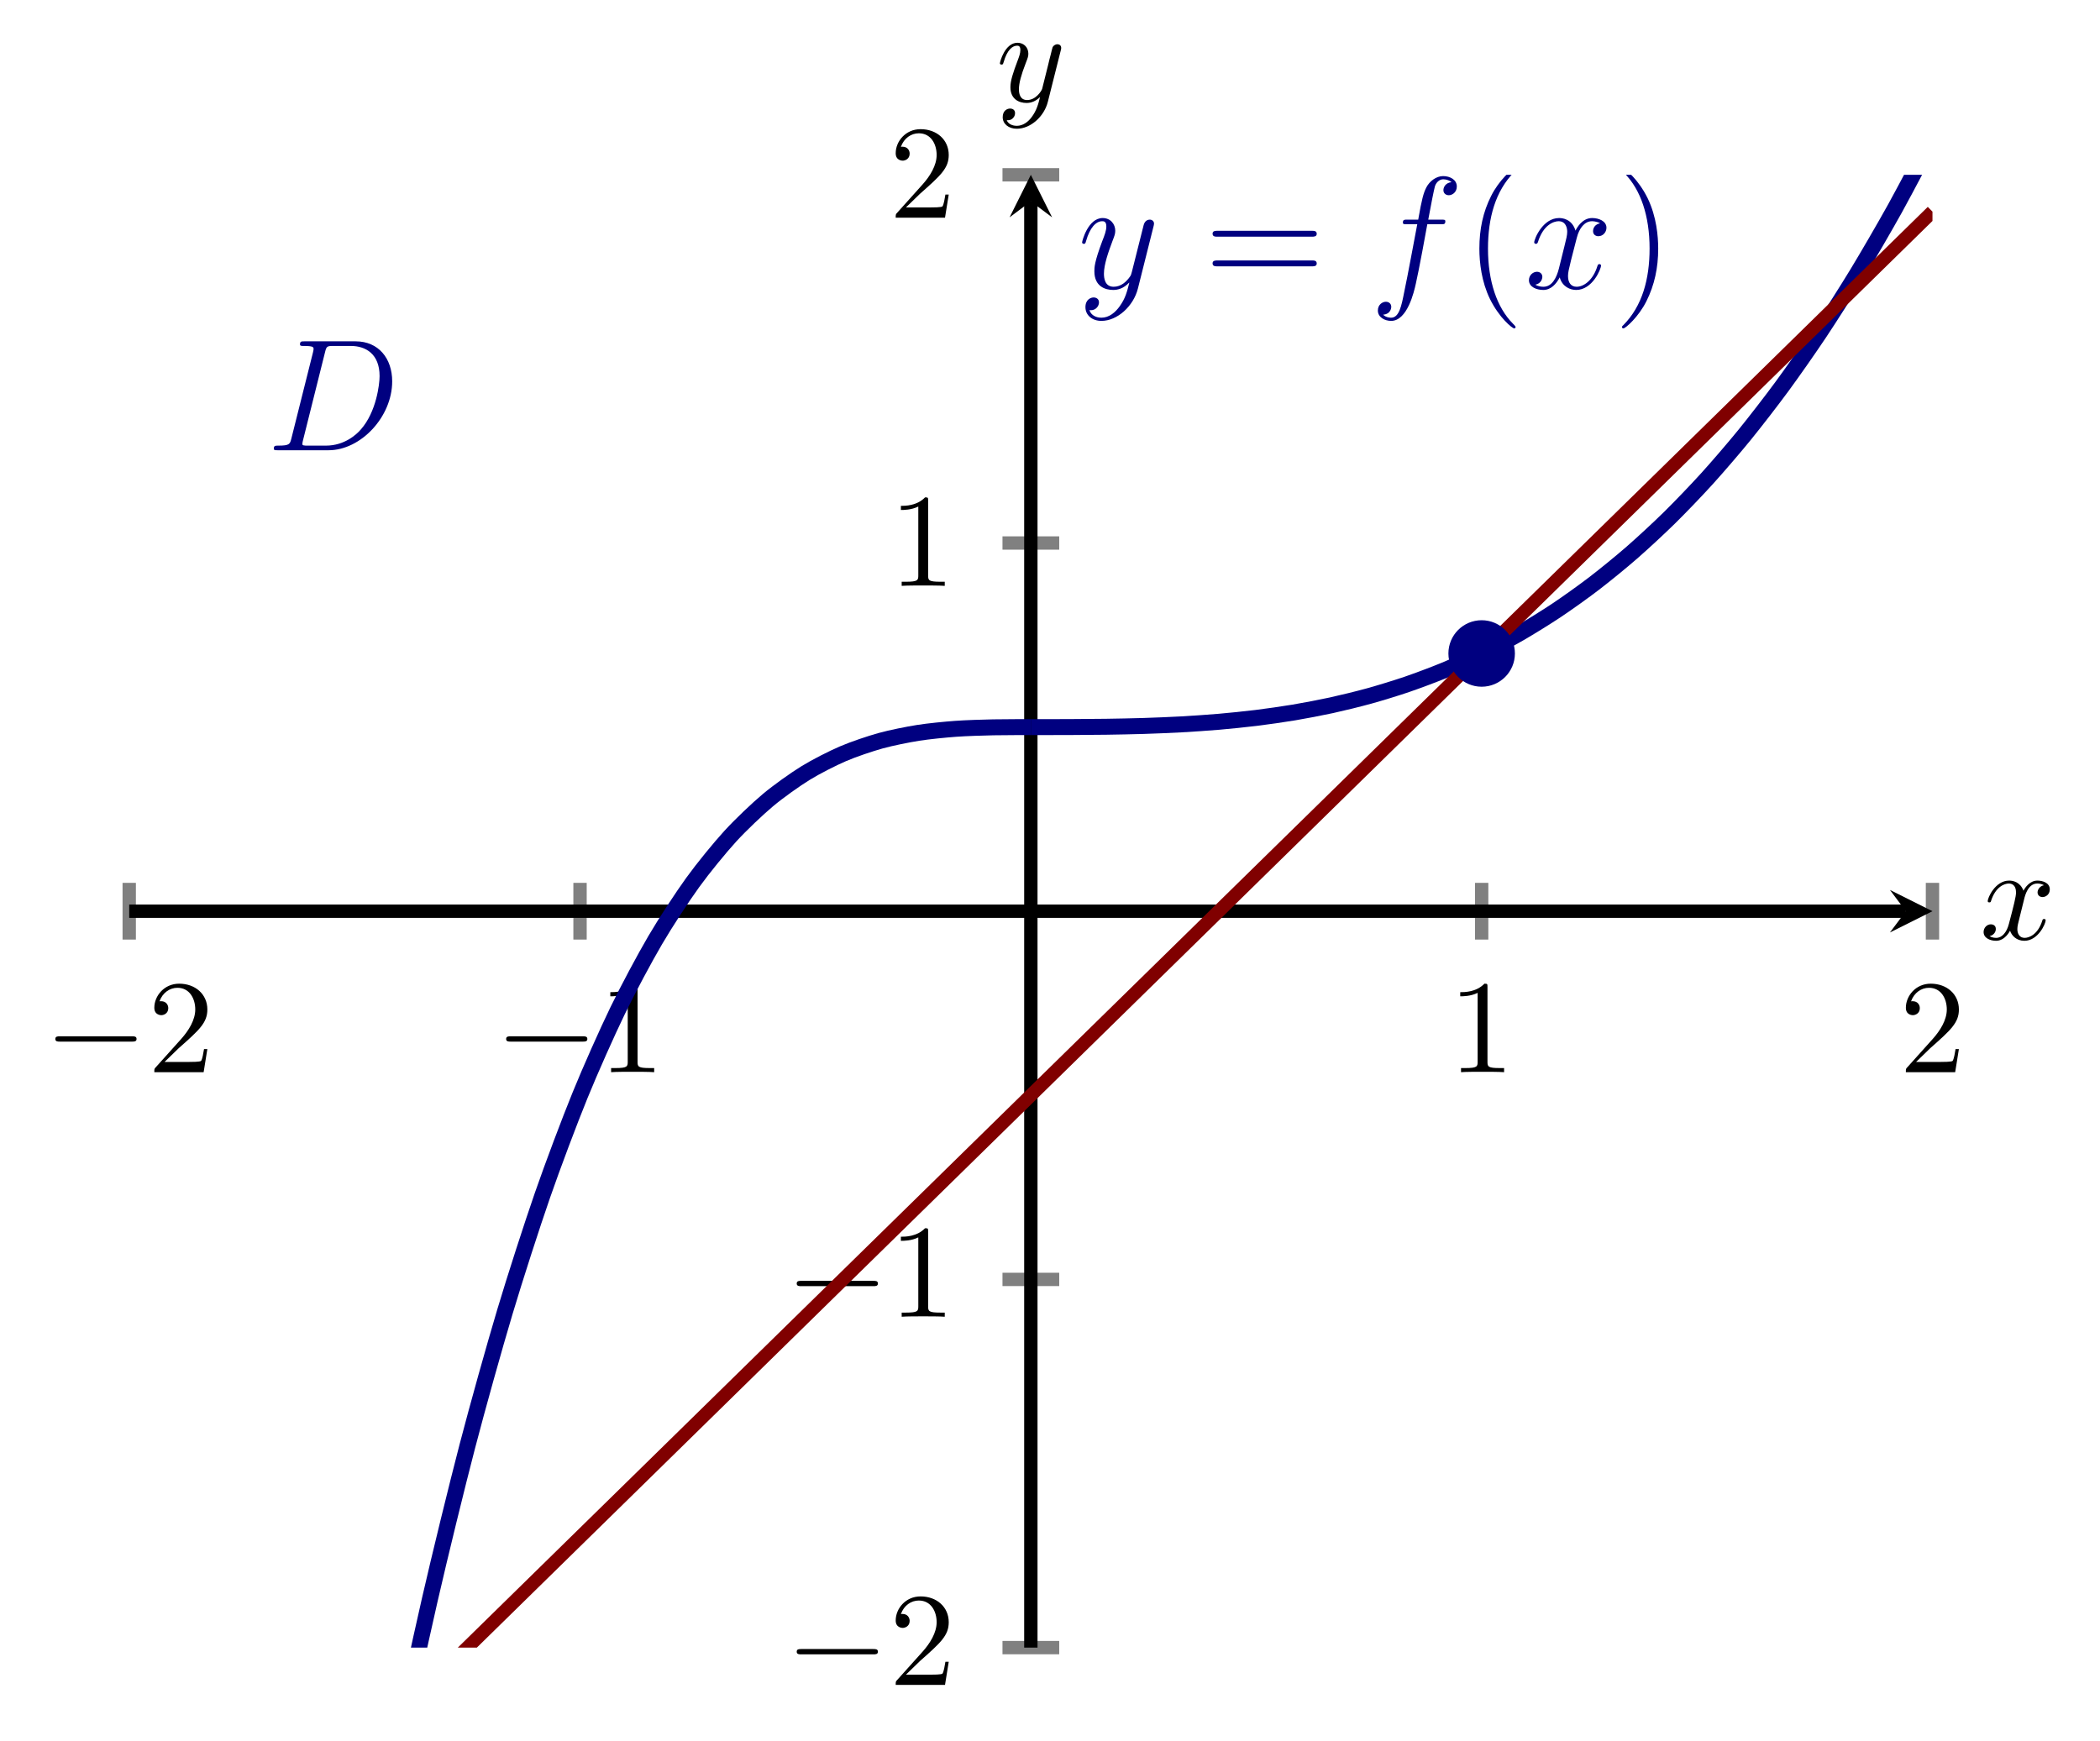
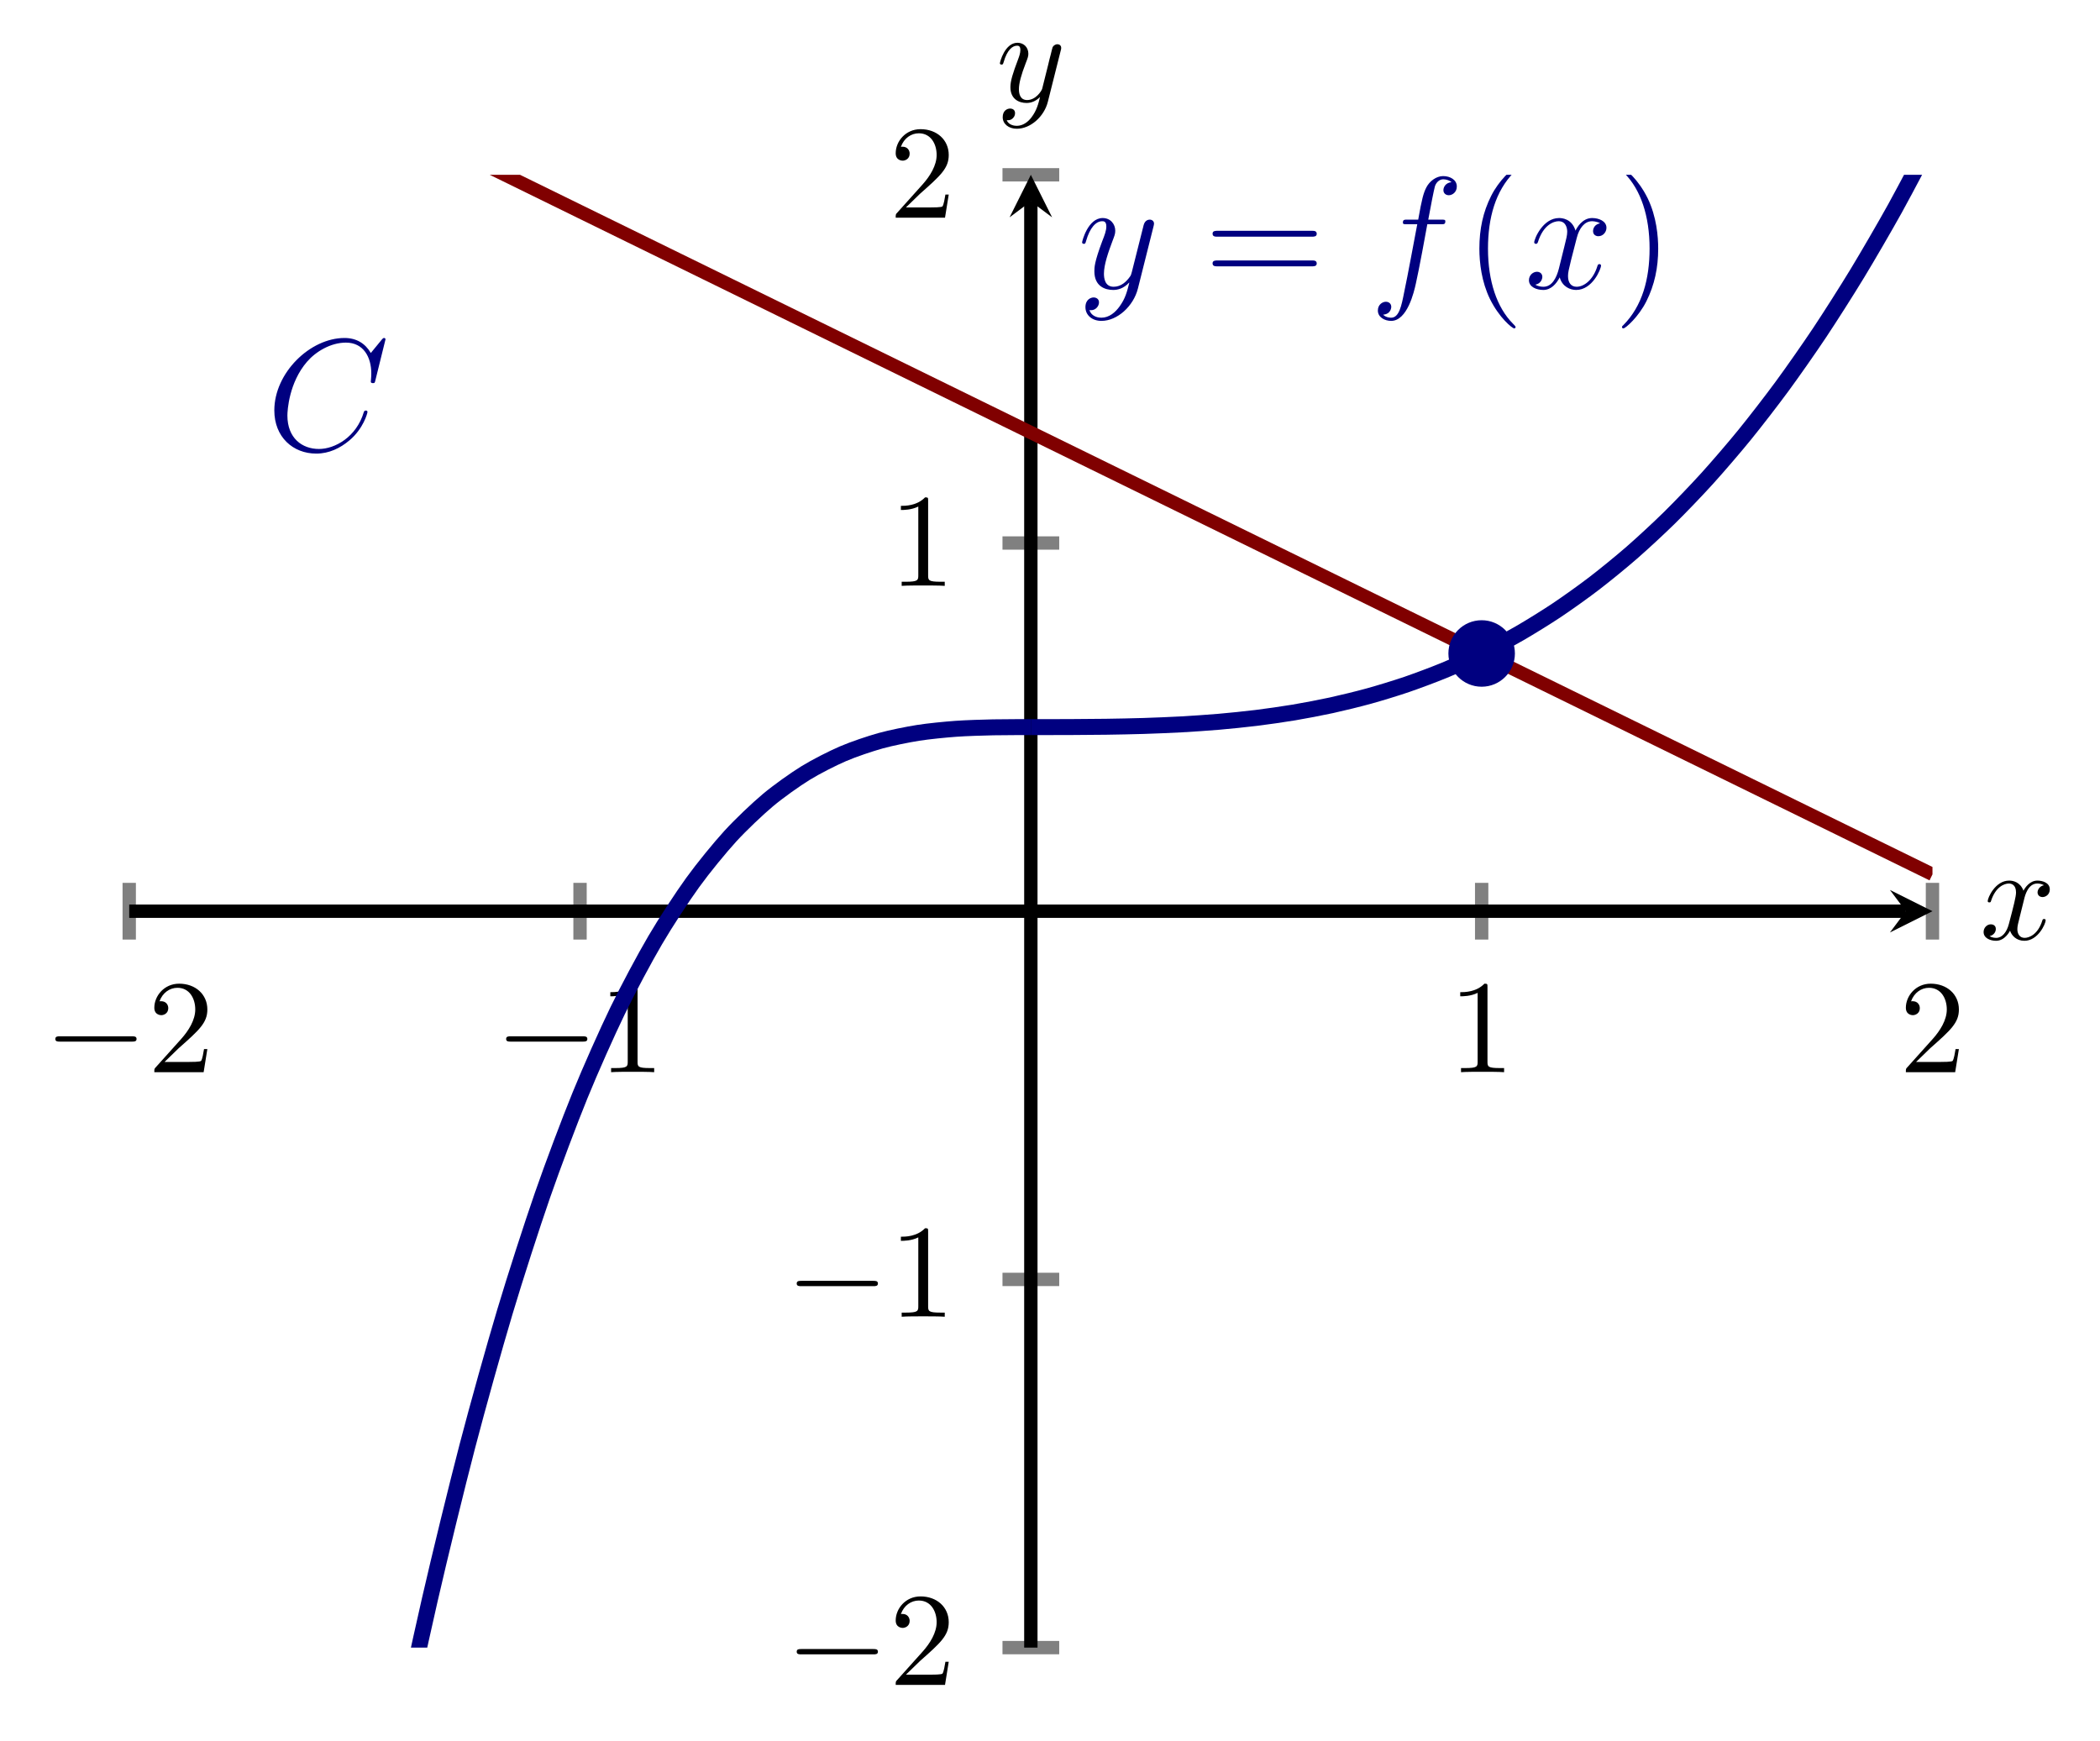
<svg xmlns="http://www.w3.org/2000/svg" xmlns:xlink="http://www.w3.org/1999/xlink" version="1.1" width="157.407pt" height="130.468pt" viewBox="0 0 157.407 130.468">
  <path transform="matrix(1,0,0,-1,9.686,275.341)" stroke-width="1" stroke-linecap="butt" stroke-miterlimit="10" stroke-linejoin="miter" fill="none" stroke="#808080" d="M 0 204.902 L 0 209.154 M 33.791 204.902 L 33.791 209.154 M 101.373 204.902 L 101.373 209.154 M 135.164 204.902 L 135.164 209.154 " />
  <path transform="matrix(1,0,0,-1,9.686,275.341)" stroke-width="1" stroke-linecap="butt" stroke-miterlimit="10" stroke-linejoin="miter" fill="none" stroke="#808080" d="M 65.456 151.821 L 69.708 151.821 M 65.456 179.424 L 69.708 179.424 M 65.456 234.632 L 69.708 234.632 M 65.456 262.236 L 69.708 262.236 " />
  <path transform="matrix(1,0,0,-1,9.686,275.341)" stroke-width="1" stroke-linecap="butt" stroke-miterlimit="10" stroke-linejoin="miter" fill="none" stroke="#000000" d="M 0 207.028 L 133.171 207.028 " />
  <path transform="matrix(1,0,0,-1,142.8573,68.31287)" d="M 1.993 0 L -1.196 1.594 L 0 0 L -1.196 -1.594 " />
  <path transform="matrix(1,0,0,-1,9.686,275.341)" stroke-width="1" stroke-linecap="butt" stroke-miterlimit="10" stroke-linejoin="miter" fill="none" stroke="#000000" d="M 67.582 151.821 L 67.582 260.243 " />
  <path transform="matrix(0,-1,-1,-0,77.26791,15.09787)" d="M 1.993 0 L -1.196 1.594 L 0 0 L -1.196 -1.594 " />
  <symbol id="font_0_1">
    <path d="M .576 0 C .593 0 .611 0 .611 .02 C .611 .04 .593 .04 .576 .04 L .035 .04 C .018 .04 0 .04 0 .02 C 0 0 .018 0 .035 0 L .576 0 Z " />
  </symbol>
  <use xlink:href="#font_0_1" transform="matrix(9.9626,0,0,-9.9626,4.147896,78.0896)" />
  <symbol id="font_1_2">
    <path d="M .077 .077 L .183 .18 C .339 .318 .399 .372 .399 .472 C .399 .586 .309 .666 .187 .666 C .074 .666 0 .574 0 .485 C 0 .429 .05 .429 .053 .429 C .07 .429 .105 .441 .105 .482 C .105 .508 .087 .534 .052 .534 C .044 .534 .042 .534 .039 .533 C .062 .598 .116 .635 .174 .635 C .265 .635 .308 .554 .308 .472 C .308 .392 .258 .313 .203 .251 L .011 .037 C 0 .026 0 .024 0 0 L .371 0 L .399 .174 L .374 .174 C .369 .144 .362 .1 .352 .085 C .345 .077 .279 .077 .257 .077 L .077 .077 Z " />
  </symbol>
  <use xlink:href="#font_1_2" transform="matrix(9.9626,0,0,-9.9626,11.56713,80.381)" />
  <use xlink:href="#font_0_1" transform="matrix(9.9626,0,0,-9.9626,37.9379,78.0896)" />
  <symbol id="font_1_1">
    <path d="M .205 .64 C .205 .664 .205 .666 .182 .666 C .12 .602 .032 .602 0 .602 L 0 .571 C .02 .571 .079 .571 .131 .597 L .131 .079 C .131 .043 .128 .031 .038 .031 L .006 .031 L .006 0 C .041 .003 .128 .003 .168 .003 C .208 .003 .295 .003 .33 0 L .33 .031 L .298 .031 C .208 .031 .205 .042 .205 .079 L .205 .64 Z " />
  </symbol>
  <use xlink:href="#font_1_1" transform="matrix(9.9626,0,0,-9.9626,45.74668,80.381)" />
  <use xlink:href="#font_1_1" transform="matrix(9.9626,0,0,-9.9626,109.4527,80.381)" />
  <use xlink:href="#font_1_2" transform="matrix(9.9626,0,0,-9.9626,142.8551,80.381)" />
  <use xlink:href="#font_0_1" transform="matrix(9.9626,0,0,-9.9626,59.7179,124.0256)" />
  <use xlink:href="#font_1_2" transform="matrix(9.9626,0,0,-9.9626,67.13813,126.317)" />
  <use xlink:href="#font_0_1" transform="matrix(9.9626,0,0,-9.9626,59.7179,96.42261)" />
  <use xlink:href="#font_1_1" transform="matrix(9.9626,0,0,-9.9626,67.52667,98.71401)" />
  <use xlink:href="#font_1_1" transform="matrix(9.9626,0,0,-9.9626,67.52667,43.92199)" />
  <use xlink:href="#font_1_2" transform="matrix(9.9626,0,0,-9.9626,67.13813,16.319)" />
  <clipPath id="cp2">
    <path transform="matrix(1,0,0,-1,9.686,275.341)" d="M 0 151.821 L 135.164 151.821 L 135.164 262.236 L 0 262.236 Z " />
  </clipPath>
  <g clip-path="url(#cp2)">
    <path transform="matrix(1,0,0,-1,9.686,275.341)" stroke-width="1.196" stroke-linecap="butt" stroke-miterlimit="10" stroke-linejoin="miter" fill="none" stroke="#000080" d="M 0 0 C 0 0 2.034 19.43 2.816 26.469 C 3.597 33.509 4.85 44.294 5.632 50.734 C 6.413 57.175 7.666 67.022 8.448 72.891 C 9.229 78.76 10.482 87.711 11.264 93.034 C 12.045 98.358 13.298 106.456 14.079 111.261 C 14.861 116.067 16.114 123.354 16.895 127.667 C 17.677 131.98 18.93 138.5 19.711 142.347 C 20.493 146.195 21.746 151.99 22.527 155.399 C 23.309 158.807 24.562 163.919 25.343 166.916 C 26.124 169.913 27.378 174.385 28.159 176.996 C 28.94 179.607 30.194 183.482 30.975 185.734 C 31.756 187.986 33.009 191.306 33.791 193.226 C 34.572 195.145 35.825 197.954 36.607 199.568 C 37.388 201.181 38.641 203.521 39.423 204.855 C 40.204 206.19 41.457 208.103 42.239 209.184 C 43.02 210.266 44.273 211.795 45.054 212.651 C 45.836 213.506 47.089 214.695 47.87 215.351 C 48.652 216.007 49.905 216.896 50.686 217.379 C 51.468 217.863 52.721 218.496 53.502 218.833 C 54.284 219.17 55.537 219.59 56.318 219.808 C 57.099 220.025 58.353 220.275 59.134 220.399 C 59.915 220.523 61.168 220.645 61.95 220.702 C 62.731 220.76 63.984 220.796 64.766 220.814 C 65.547 220.832 67.582 220.83 67.582 220.83 " />
    <path transform="matrix(1,0,0,-1,9.686,275.341)" stroke-width="1.196" stroke-linecap="butt" stroke-miterlimit="10" stroke-linejoin="miter" fill="none" stroke="#000080" d="M 67.582 220.83 C 67.582 220.83 69.616 220.83 70.398 220.833 C 71.179 220.837 72.432 220.844 73.214 220.856 C 73.995 220.867 75.248 220.891 76.03 220.916 C 76.811 220.941 78.064 220.991 78.846 221.034 C 79.627 221.078 80.88 221.162 81.661 221.229 C 82.443 221.297 83.696 221.423 84.477 221.52 C 85.259 221.617 86.512 221.795 87.293 221.926 C 88.075 222.057 89.328 222.295 90.109 222.466 C 90.891 222.637 92.144 222.943 92.925 223.159 C 93.706 223.375 94.96 223.758 95.741 224.025 C 96.522 224.292 97.775 224.76 98.557 225.082 C 99.338 225.405 100.591 225.967 101.373 226.351 C 102.154 226.735 103.407 227.399 104.189 227.849 C 104.97 228.299 106.223 229.074 107.005 229.597 C 107.786 230.119 109.039 231.013 109.82 231.613 C 110.602 232.212 111.855 233.234 112.636 233.916 C 113.418 234.598 114.671 235.757 115.452 236.526 C 116.234 237.296 117.487 238.6 118.268 239.462 C 119.05 240.325 120.303 241.782 121.084 242.743 C 121.865 243.704 123.119 245.324 123.9 246.389 C 124.681 247.453 125.934 249.244 126.716 250.417 C 127.497 251.591 128.75 253.56 129.532 254.849 C 130.313 256.137 131.566 258.294 132.348 259.702 C 133.129 261.109 135.164 264.995 135.164 264.995 " />
+     <path transform="matrix(1,0,0,-1,9.686,275.341)" stroke-width="1" stroke-linecap="butt" stroke-miterlimit="10" stroke-linejoin="miter" fill="none" stroke="#800000" d="M 0 276.038 L 5.632 273.277 L 11.264 270.517 L 16.895 267.756 L 22.527 264.996 L 28.159 262.236 L 33.791 259.475 L 39.423 256.715 L 45.054 253.955 L 50.686 251.194 L 56.318 248.434 L 61.95 245.674 L 67.582 242.913 L 73.213 240.153 L 78.845 237.392 L 84.477 234.632 L 90.109 231.872 L 95.741 229.111 L 101.372 226.351 L 107.004 223.591 L 112.636 220.83 L 118.268 218.07 L 123.9 215.31 L 129.531 212.549 L 135.163 209.789 " />
    <symbol id="font_3_1">
-       <path d="M .11 .074 C .101 .039 .099 .029 .029 .029 C .01 .029 0 .029 0 .011 C 0 0 .006 0 .026 0 L .343 0 C .545 0 .742 .209 .742 .432 C .742 .576 .656 .683 .513 .683 L .192 .683 C .173 .683 .164 .683 .164 .664 C .164 .654 .173 .654 .188 .654 C .249 .654 .249 .646 .249 .635 C .249 .633 .249 .627 .245 .612 L .11 .074 M .321 .615 C .33 .652 .334 .654 .373 .654 L .483 .654 C .577 .654 .663 .603 .663 .465 C .663 .415 .643 .241 .546 .131 C .518 .098 .442 .029 .327 .029 L .213 .029 C .199 .029 .197 .029 .191 .03 C .18 .031 .179 .033 .179 .041 C .179 .048 .181 .054 .183 .063 L .321 .615 Z " />
+       <path d="M .697 .716 C .697 .725 .69 .725 .688 .725 C .686 .725 .682 .725 .674 .715 L .605 .631 C .57 .691 .515 .725 .44 .725 C .224 .725 0 .506 0 .271 C 0 .104 .117 0 .263 0 C .343 0 .413 .034 .471 .083 C .558 .156 .584 .253 .584 .261 C .584 .27 .576 .27 .573 .27 C .564 .27 .563 .264 .561 .26 C .515 .104 .38 .029 .28 .029 C .174 .029 .082 .097 .082 .239 C .082 .271 .092 .445 .205 .576 C .26 .64 .354 .696 .449 .696 C .559 .696 .608 .605 .608 .503 C .608 .477 .605 .455 .605 .451 C .605 .442 .615 .442 .618 .442 C .629 .442 .63 .443 .634 .461 L .697 .716 Z " />
    </symbol>
-     <use xlink:href="#font_3_1" transform="matrix(11.9552,0,0,-11.9552,20.52589,33.75501)" fill="#000080" />
+     <use xlink:href="#font_3_1" transform="matrix(11.9552,0,0,-11.9552,20.56176,34.00607)" fill="#000080" />
    <symbol id="font_3_4">
      <path d="M .236 .092 C .209 .054 .17 .02 .121 .02 C .109 .02 .061 .022 .046 .068 C .049 .067 .054 .067 .056 .067 C .086 .067 .106 .093 .106 .116 C .106 .139 .087 .147 .072 .147 C .056 .147 .021 .135 .021 .086 C .021 .035 .064 0 .121 0 C .221 0 .322 .092 .35 .203 L .448 .593 C .449 .598 .451 .604 .451 .61 C .451 .625 .439 .635 .424 .635 C .415 .635 .394 .631 .386 .601 L .312 .307 C .307 .289 .307 .287 .299 .276 C .279 .248 .246 .214 .198 .214 C .142 .214 .137 .269 .137 .296 C .137 .353 .164 .43 .191 .502 C .202 .531 .208 .545 .208 .565 C .208 .607 .178 .645 .129 .645 C .037 .645 0 .5 0 .492 C 0 .488 .004 .483 .011 .483 C .02 .483 .021 .487 .025 .501 C .049 .585 .087 .625 .126 .625 C .135 .625 .152 .625 .152 .592 C .152 .566 .141 .537 .126 .499 C .077 .368 .077 .335 .077 .311 C .077 .216 .145 .194 .195 .194 C .224 .194 .26 .203 .295 .24 L .296 .239 C .281 .18 .271 .141 .236 .092 Z " />
    </symbol>
    <use xlink:href="#font_3_4" transform="matrix(11.9552,0,0,-11.9552,81.10879,24.05685)" fill="#000080" />
    <symbol id="font_4_3">
      <path d="M .621 .186 C .635 .186 .653 .186 .653 .204 C .653 .223 .636 .223 .621 .223 L .032 .223 C .018 .223 0 .223 0 .205 C 0 .186 .017 .186 .032 .186 L .621 .186 M .621 0 C .635 0 .653 0 .653 .018 C .653 .037 .636 .037 .621 .037 L .032 .037 C .018 .037 0 .037 0 .019 C 0 0 .017 0 .032 0 L .621 0 Z " />
    </symbol>
    <use xlink:href="#font_4_3" transform="matrix(11.9552,0,0,-11.9552,90.88958,19.96817)" fill="#000080" />
    <symbol id="font_3_2">
      <path d="M .395 .606 C .415 .606 .423 .606 .423 .625 C .423 .635 .415 .635 .397 .635 L .316 .635 C .335 .738 .349 .809 .357 .841 C .363 .865 .384 .888 .41 .888 C .431 .888 .452 .879 .462 .87 C .423 .866 .411 .837 .411 .82 C .411 .8 .426 .788 .445 .788 C .465 .788 .495 .805 .495 .843 C .495 .885 .453 .908 .409 .908 C .366 .908 .324 .876 .304 .837 C .286 .802 .276 .766 .253 .635 L .186 .635 C .167 .635 .157 .635 .157 .617 C .157 .606 .163 .606 .183 .606 L .247 .606 C .229 .513 .188 .287 .165 .18 C .148 .093 .133 .02 .083 .02 C .08 .02 .051 .02 .033 .039 C .084 .043 .084 .087 .084 .088 C .084 .108 .069 .12 .05 .12 C .03 .12 0 .103 0 .065 C 0 .022 .044 0 .083 0 C .185 0 .227 .183 .238 .233 C .256 .31 .305 .576 .31 .606 L .395 .606 Z " />
    </symbol>
    <use xlink:href="#font_3_2" transform="matrix(11.9552,0,0,-11.9552,103.2787,24.05685)" fill="#000080" />
    <symbol id="font_4_1">
      <path d="M .227 .008 C .227 .011 .227 .013 .21 .03 C .11 .131 .054 .296 .054 .5 C .054 .694 .101 .861 .217 .979 C .227 .988 .227 .99 .227 .993 C .227 .999 .222 1.001 .218 1.001 C .205 1.001 .123 .929 .074 .831 C .023 .73 0 .623 0 .5 C 0 .411 .014 .292 .066 .185 C .125 .065 .207 0 .218 0 C .222 0 .227 .002 .227 .008 Z " />
    </symbol>
    <use xlink:href="#font_4_1" transform="matrix(11.9552,0,0,-11.9552,110.8876,24.61874)" fill="#000080" />
    <symbol id="font_3_3">
      <path d="M .446 .418 C .414 .412 .402 .388 .402 .369 C .402 .345 .421 .337 .435 .337 C .465 .337 .486 .363 .486 .39 C .486 .432 .438 .451 .396 .451 C .335 .451 .301 .391 .292 .372 C .269 .447 .207 .451 .189 .451 C .087 .451 .033 .32 .033 .298 C .033 .294 .037 .289 .044 .289 C .052 .289 .054 .295 .056 .299 C .09 .41 .157 .431 .186 .431 C .231 .431 .24 .389 .24 .365 C .24 .343 .234 .32 .222 .272 L .188 .135 C .173 .075 .144 .02 .091 .02 C .086 .02 .061 .02 .04 .033 C .076 .04 .084 .07 .084 .082 C .084 .102 .069 .114 .05 .114 C .026 .114 0 .093 0 .061 C 0 .019 .047 0 .09 0 C .138 0 .172 .038 .193 .079 C .209 .02 .259 0 .296 0 C .398 0 .452 .131 .452 .153 C .452 .158 .448 .162 .442 .162 C .433 .162 .432 .157 .429 .149 C .402 .061 .344 .02 .299 .02 C .264 .02 .245 .046 .245 .087 C .245 .109 .249 .125 .265 .191 L .3 .327 C .315 .387 .349 .431 .395 .431 C .397 .431 .425 .431 .446 .418 Z " />
    </symbol>
    <use xlink:href="#font_3_3" transform="matrix(11.9552,0,0,-11.9552,114.6027,21.73754)" fill="#000080" />
    <symbol id="font_4_2">
      <path d="M .227 .5 C .227 .576 .217 .7 .161 .816 C .102 .936 .02 1.001 .009 1.001 C .005 1.001 0 .999 0 .993 C 0 .99 0 .988 .017 .971 C .117 .87 .173 .705 .173 .501 C .173 .307 .126 .14 .01 .022 C 0 .013 0 .011 0 .008 C 0 .002 .005 0 .009 0 C .022 0 .104 .072 .153 .17 C .204 .272 .227 .38 .227 .5 Z " />
    </symbol>
    <use xlink:href="#font_4_2" transform="matrix(11.9552,0,0,-11.9552,121.5775,24.61874)" fill="#000080" />
-     <path transform="matrix(1,0,0,-1,9.686,275.341)" stroke-width="1" stroke-linecap="butt" stroke-miterlimit="10" stroke-linejoin="miter" fill="none" stroke="#800000" d="M 0 126.977 L 5.632 132.498 L 11.264 138.019 L 16.895 143.539 L 22.527 149.06 L 28.159 154.581 L 33.791 160.102 L 39.423 165.622 L 45.054 171.143 L 50.686 176.664 L 56.318 182.185 L 61.95 187.705 L 67.582 193.226 L 73.213 198.747 L 78.845 204.267 L 84.477 209.788 L 90.109 215.309 L 95.741 220.83 L 101.372 226.35 L 107.004 231.871 L 112.636 237.392 L 118.268 242.913 L 123.9 248.433 L 129.531 253.954 L 135.163 259.475 " />
  </g>
  <path transform="matrix(1,0,0,-1,9.686,275.341)" d="M 103.365 226.351 C 103.365 227.451 102.473 228.343 101.373 228.343 C 100.272 228.343 99.38 227.451 99.38 226.351 C 99.38 225.25 100.272 224.358 101.373 224.358 C 102.473 224.358 103.365 225.25 103.365 226.351 Z M 101.373 226.351 " fill="#000080" />
  <path transform="matrix(1,0,0,-1,9.686,275.341)" stroke-width="1" stroke-linecap="butt" stroke-miterlimit="10" stroke-linejoin="miter" fill="none" stroke="#000080" d="M 103.365 226.351 C 103.365 227.451 102.473 228.343 101.373 228.343 C 100.272 228.343 99.38 227.451 99.38 226.351 C 99.38 225.25 100.272 224.358 101.373 224.358 C 102.473 224.358 103.365 225.25 103.365 226.351 Z M 101.373 226.351 " />
  <symbol id="font_5_1">
    <path d="M .305 .313 C .311 .339 .334 .431 .404 .431 C .409 .431 .433 .431 .454 .418 C .426 .413 .406 .388 .406 .364 C .406 .348 .417 .329 .444 .329 C .466 .329 .498 .347 .498 .387 C .498 .439 .439 .453 .405 .453 C .347 .453 .312 .4 .3 .377 C .275 .443 .221 .453 .192 .453 C .088 .453 .031 .324 .031 .299 C .031 .289 .041 .289 .043 .289 C .051 .289 .054 .291 .056 .3 C .09 .406 .156 .431 .19 .431 C .209 .431 .244 .422 .244 .364 C .244 .333 .227 .266 .19 .126 C .174 .064 .139 .022 .095 .022 C .089 .022 .066 .022 .045 .035 C .07 .04 .092 .061 .092 .089 C .092 .116 .07 .124 .055 .124 C .025 .124 0 .098 0 .066 C 0 .02 .05 0 .094 0 C .16 0 .196 .07 .199 .076 C .211 .039 .247 0 .307 0 C .41 0 .467 .129 .467 .154 C .467 .164 .458 .164 .455 .164 C .446 .164 .444 .16 .442 .153 C .409 .046 .341 .022 .309 .022 C .27 .022 .254 .054 .254 .088 C .254 .11 .26 .132 .271 .176 L .305 .313 Z " />
  </symbol>
  <use xlink:href="#font_5_1" transform="matrix(9.9626,0,0,-9.9626,148.6819,70.5306)" />
  <symbol id="font_5_2">
    <path d="M .457 .586 C .461 .6 .461 .602 .461 .609 C .461 .627 .447 .636 .432 .636 C .422 .636 .406 .63 .397 .615 C .395 .61 .387 .579 .383 .561 C .376 .535 .369 .508 .363 .481 L .318 .301 C .314 .286 .271 .216 .205 .216 C .154 .216 .143 .26 .143 .297 C .143 .343 .16 .405 .194 .493 C .21 .534 .214 .545 .214 .565 C .214 .61 .182 .647 .132 .647 C .037 .647 0 .502 0 .493 C 0 .483 .01 .483 .012 .483 C .022 .483 .023 .485 .028 .501 C .055 .595 .095 .625 .129 .625 C .137 .625 .154 .625 .154 .593 C .154 .568 .144 .542 .137 .523 C .097 .417 .079 .36 .079 .313 C .079 .224 .142 .194 .201 .194 C .24 .194 .274 .211 .302 .239 C .289 .187 .277 .138 .237 .085 C .211 .051 .173 .022 .127 .022 C .113 .022 .068 .025 .051 .064 C .067 .064 .08 .064 .094 .076 C .104 .085 .114 .098 .114 .117 C .114 .148 .087 .152 .077 .152 C .054 .152 .021 .136 .021 .087 C .021 .037 .065 0 .127 0 C .23 0 .333 .091 .361 .204 L .457 .586 Z " />
  </symbol>
  <use xlink:href="#font_5_2" transform="matrix(9.9626,0,0,-9.9626,74.94891,9.652349)" />
</svg>
